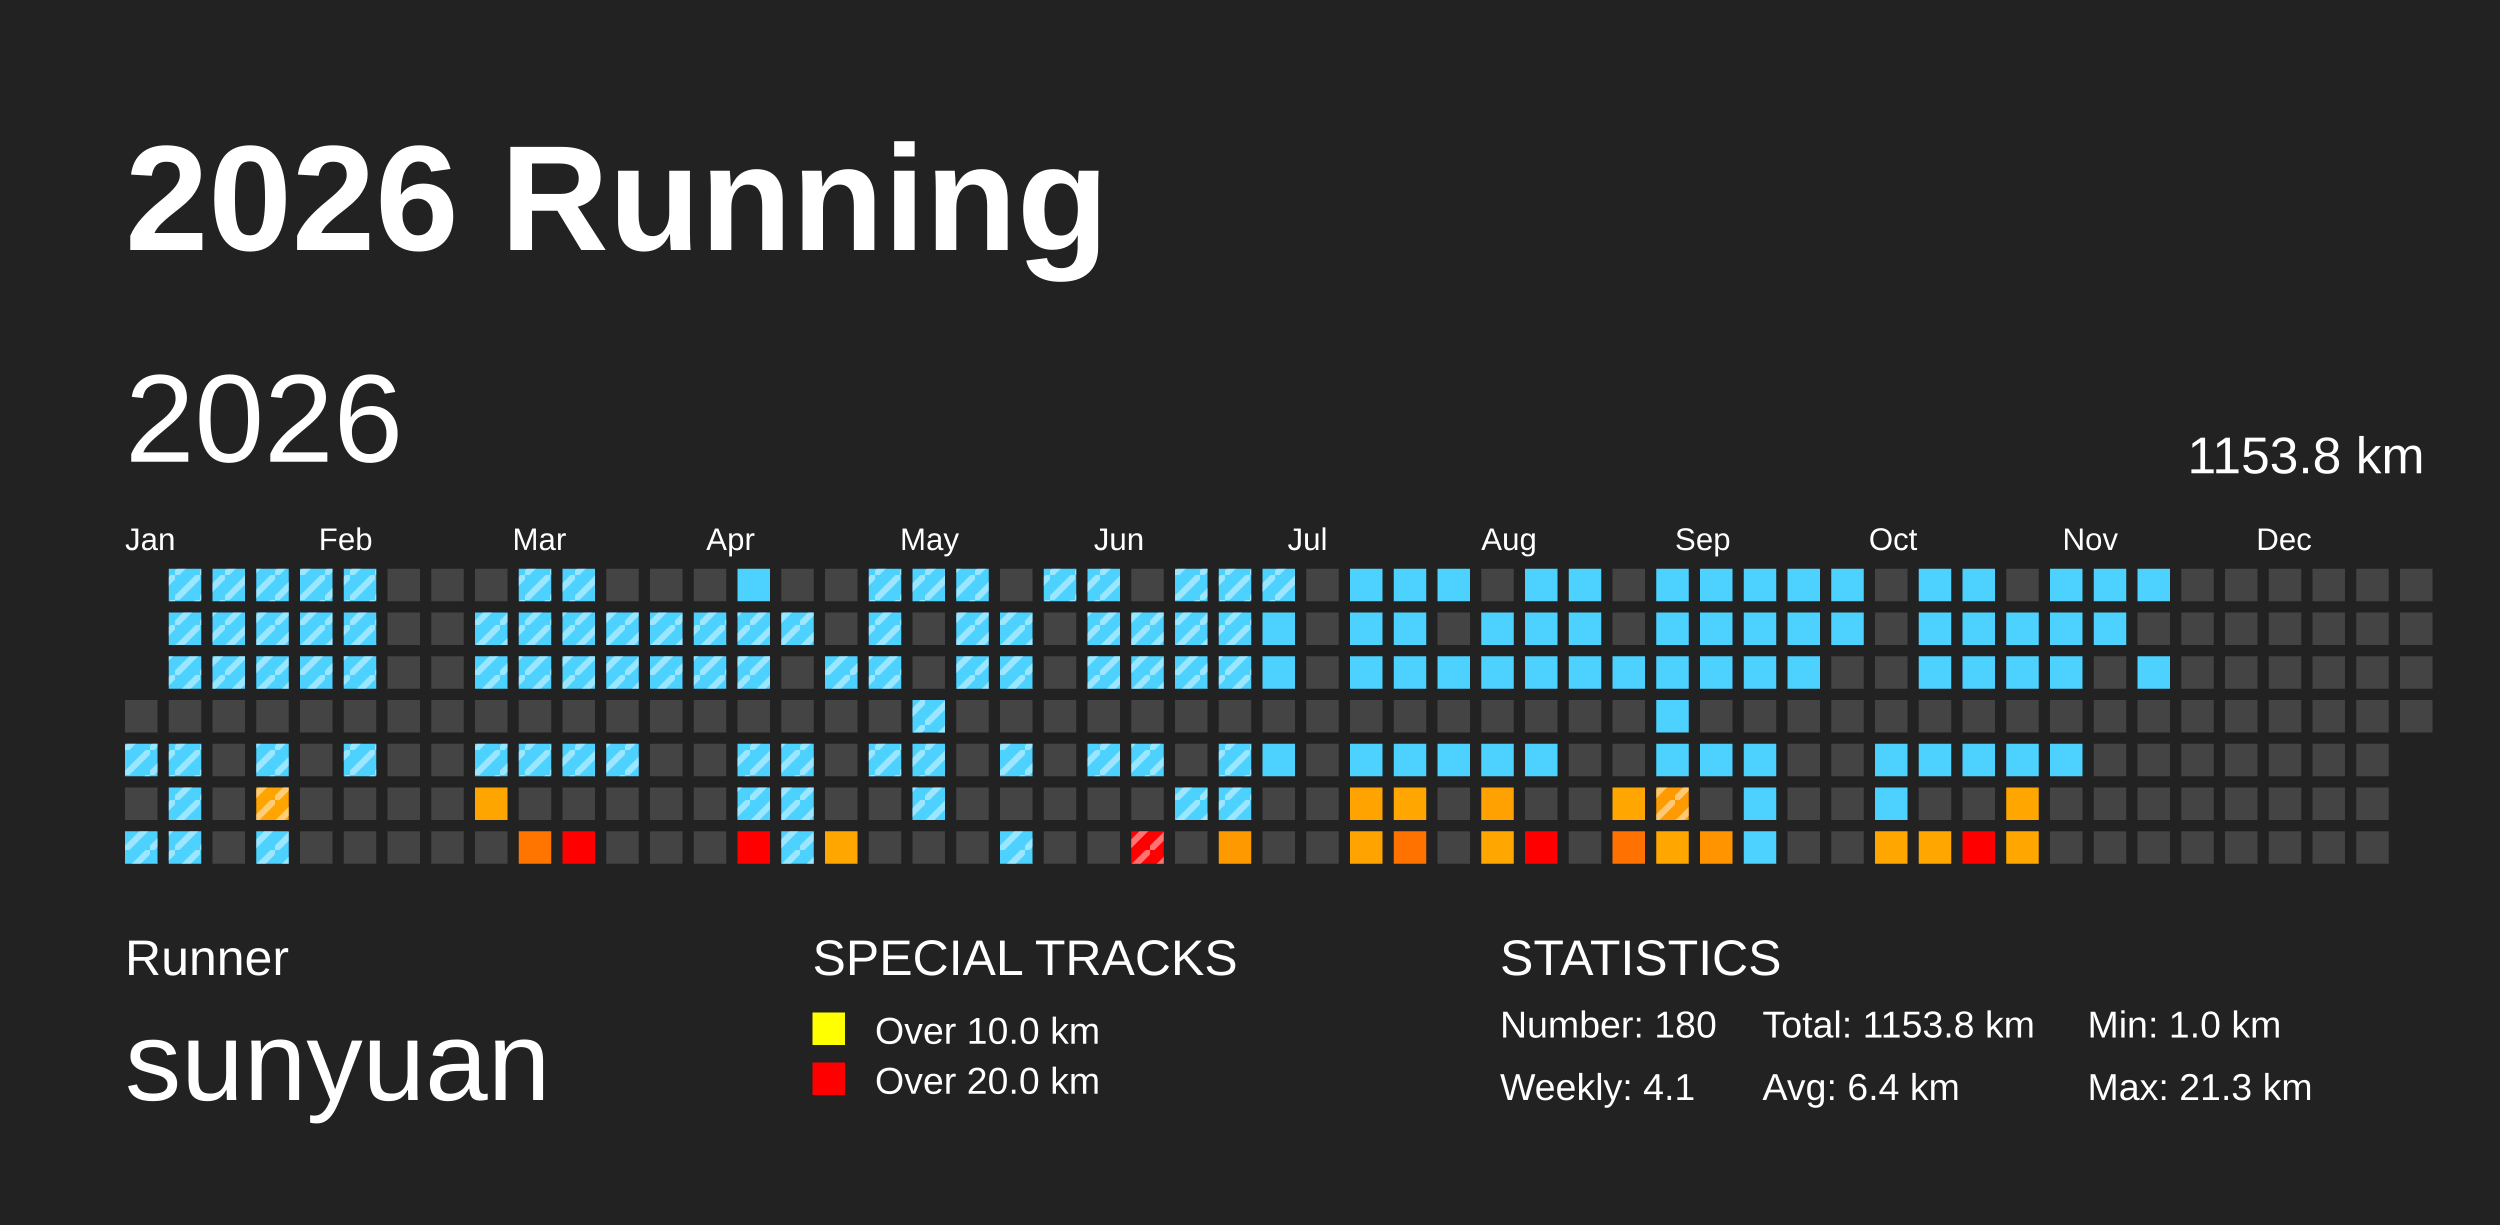
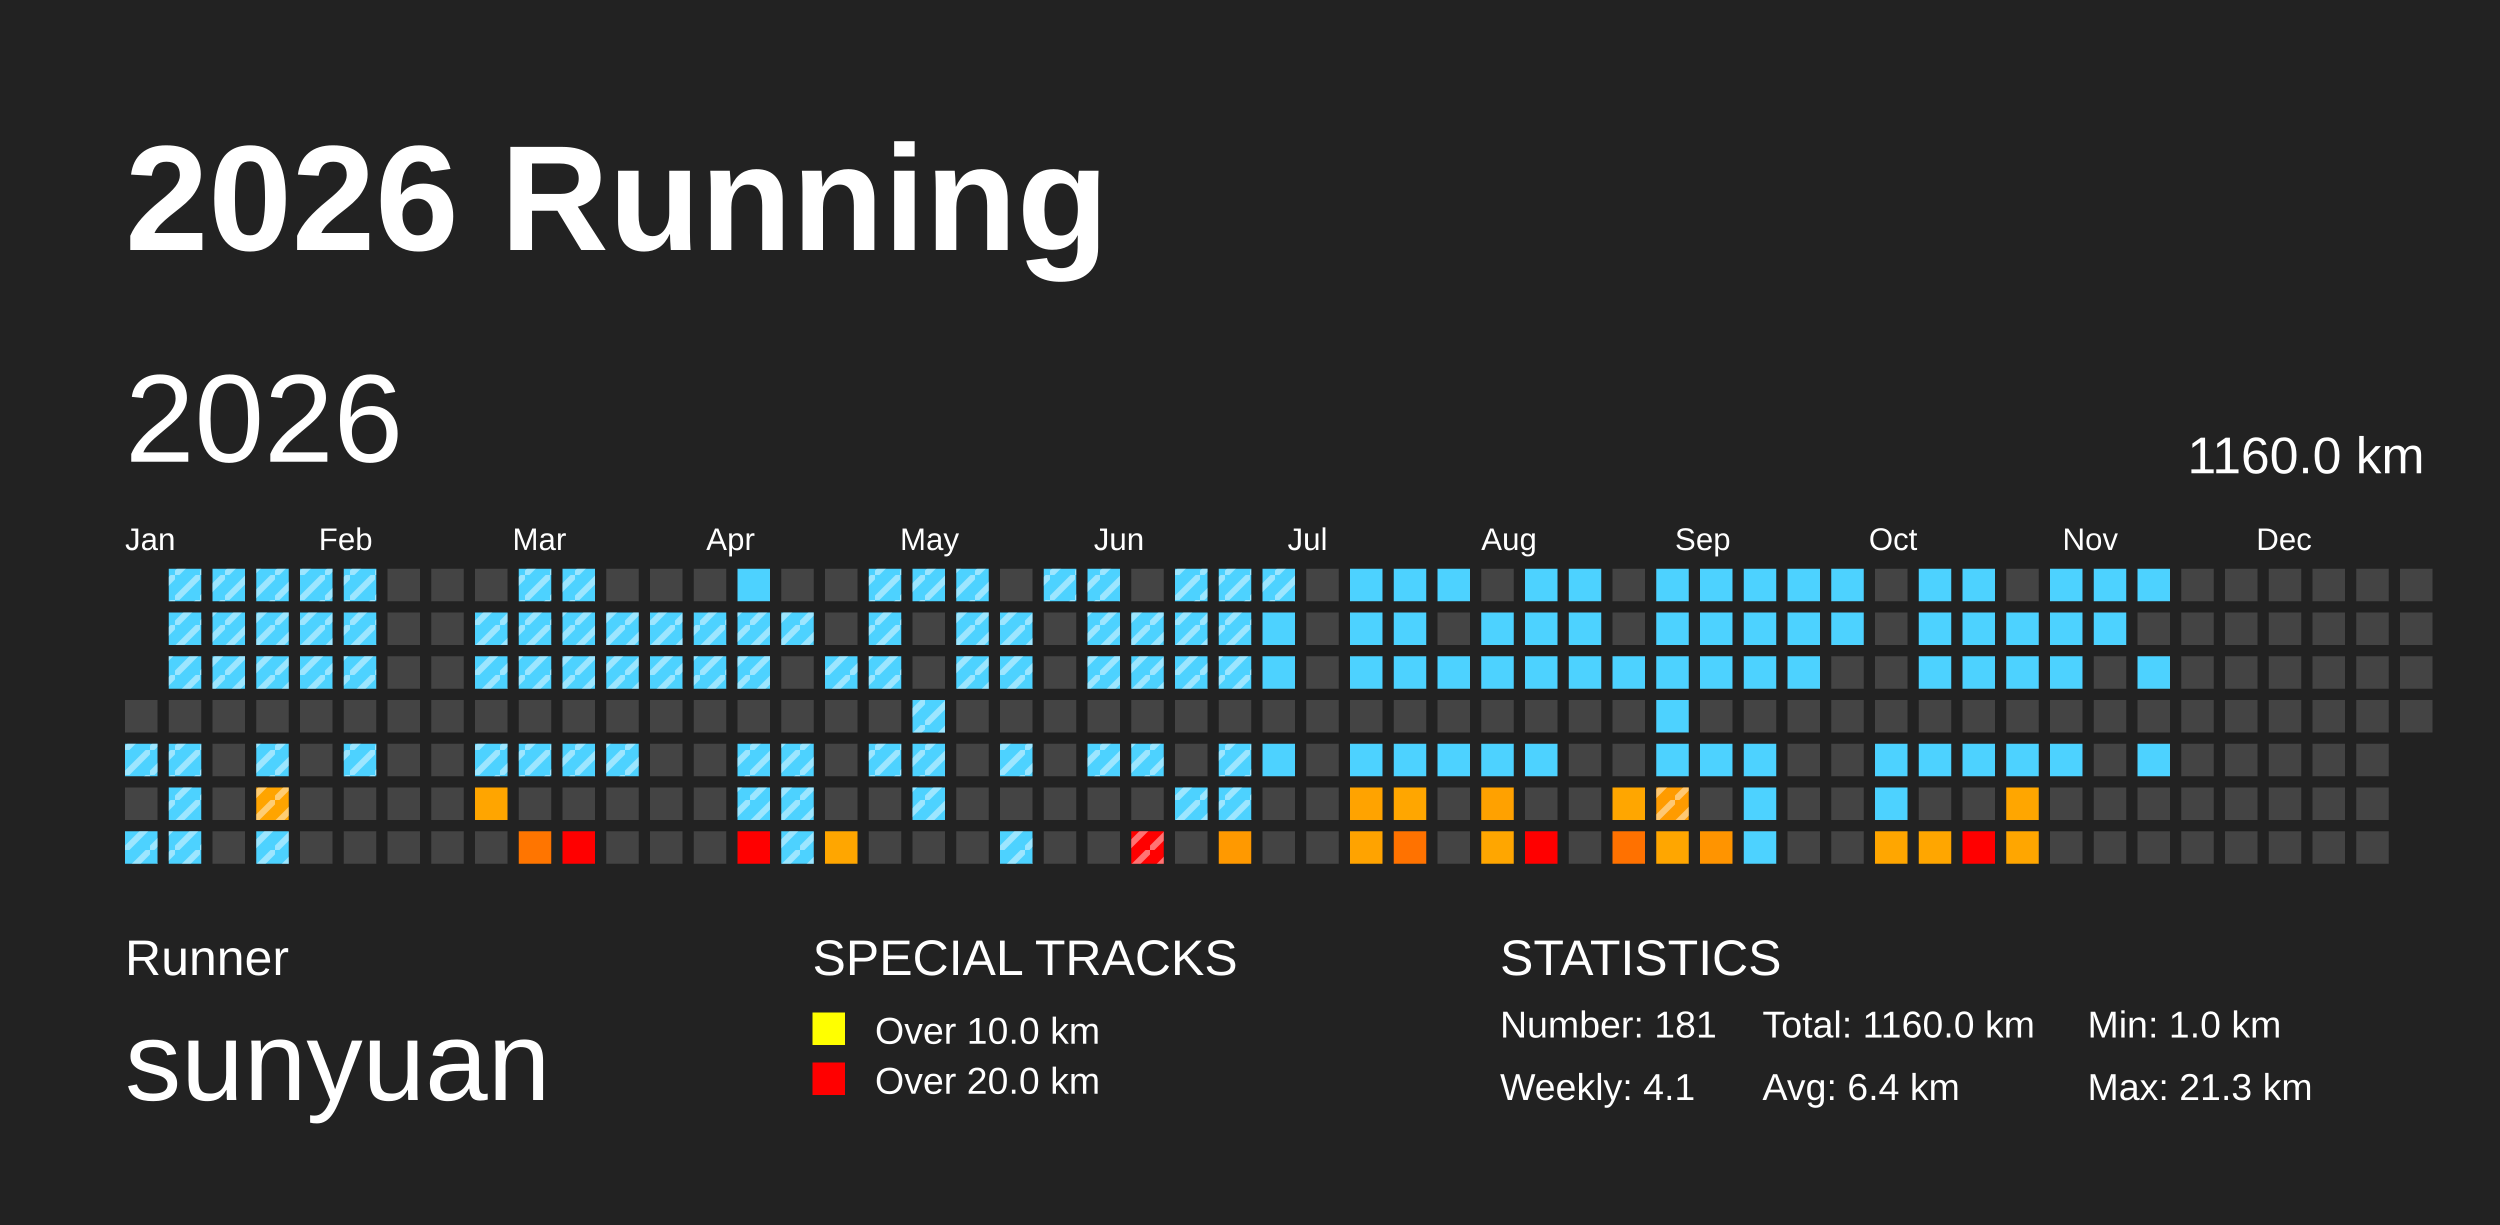
<svg xmlns="http://www.w3.org/2000/svg" baseProfile="full" height="98mm" version="1.1" viewBox="0,0,200,98" width="200mm">
  <defs>
    <pattern height="2" id="indoor-stripe" patternUnits="userSpaceOnUse" width="2">
      <line stroke="white" stroke-opacity="0.45" stroke-width="0.5" x1="0" x2="2" y1="2" y2="0" />
    </pattern>
  </defs>
  <rect fill="#222222" height="98" width="200" x="0" y="0" />
  <text fill="#FFFFFF" style="font-size:12px; font-family:Arial; font-weight:bold;" x="10" y="20">2026 Running</text>
  <text fill="#FFFFFF" style="font-size:4px; font-family:Arial" x="10" y="78">Runner</text>
  <text fill="#FFFFFF" style="font-size:9px; font-family:Arial" x="10" y="88">sunyuan</text>
  <text fill="#FFFFFF" style="font-size:4px; font-family:Arial" x="65" y="78">SPECIAL TRACKS</text>
  <rect fill="yellow" height="2.6" width="2.6" x="65" y="81" />
  <text fill="#FFFFFF" style="font-size:3px; font-family:Arial" x="70" y="83.5">Over 10.0 km</text>
  <rect fill="red" height="2.6" width="2.6" x="65" y="85" />
  <text fill="#FFFFFF" style="font-size:3px; font-family:Arial" x="70" y="87.5">Over 20.0 km</text>
  <text fill="#FFFFFF" style="font-size:4px; font-family:Arial" x="120" y="78">STATISTICS</text>
-   <text fill="#FFFFFF" style="font-size:3px; font-family:Arial" x="120" y="83">Number: 180</text>
+   <text fill="#FFFFFF" style="font-size:3px; font-family:Arial" x="120" y="83">Number: 181</text>
  <text fill="#FFFFFF" style="font-size:3px; font-family:Arial" x="120" y="88">Weekly: 4.1</text>
-   <text fill="#FFFFFF" style="font-size:3px; font-family:Arial" x="141" y="83">Total: 1153.8 km</text>
+   <text fill="#FFFFFF" style="font-size:3px; font-family:Arial" x="141" y="83">Total: 1160.0 km</text>
  <text fill="#FFFFFF" style="font-size:3px; font-family:Arial" x="141" y="88">Avg: 6.4 km</text>
  <text fill="#FFFFFF" style="font-size:3px; font-family:Arial" x="167" y="83">Min: 1.0 km</text>
  <text fill="#FFFFFF" style="font-size:3px; font-family:Arial" x="167" y="88">Max: 21.3 km</text>
  <text dominant-baseline="hanging" fill="#FFFFFF" style="font-size:10.0px; font-family:Arial;" x="10" y="30">2026</text>
-   <text dominant-baseline="hanging" fill="#FFFFFF" style="font-size:4.125px; font-family:Arial;" x="175" y="35">1153.8 km</text>
+   <text dominant-baseline="hanging" fill="#FFFFFF" style="font-size:4.125px; font-family:Arial;" x="175" y="35">1160.0 km</text>
  <text fill="#FFFFFF" style="font-size:2.5px; font-family:Arial" x="10.0" y="44">Jan</text>
  <text fill="#FFFFFF" style="font-size:2.5px; font-family:Arial" x="25.5" y="44">Feb</text>
  <text fill="#FFFFFF" style="font-size:2.5px; font-family:Arial" x="41.0" y="44">Mar</text>
  <text fill="#FFFFFF" style="font-size:2.5px; font-family:Arial" x="56.5" y="44">Apr</text>
  <text fill="#FFFFFF" style="font-size:2.5px; font-family:Arial" x="72.0" y="44">May</text>
  <text fill="#FFFFFF" style="font-size:2.5px; font-family:Arial" x="87.5" y="44">Jun</text>
  <text fill="#FFFFFF" style="font-size:2.5px; font-family:Arial" x="103.0" y="44">Jul</text>
  <text fill="#FFFFFF" style="font-size:2.5px; font-family:Arial" x="118.5" y="44">Aug</text>
  <text fill="#FFFFFF" style="font-size:2.5px; font-family:Arial" x="134.0" y="44">Sep</text>
  <text fill="#FFFFFF" style="font-size:2.5px; font-family:Arial" x="149.5" y="44">Oct</text>
  <text fill="#FFFFFF" style="font-size:2.5px; font-family:Arial" x="165.0" y="44">Nov</text>
  <text fill="#FFFFFF" style="font-size:2.5px; font-family:Arial" x="180.5" y="44">Dec</text>
  <rect fill="#444444" height="2.6" width="2.6" x="10.0" y="56.0" />
  <rect fill="#4dd2ff" height="2.6" width="2.6" x="10.0" y="59.5" />
  <rect fill="url(#indoor-stripe)" height="2.6" style="pointer-events: none;" width="2.6" x="10.0" y="59.5" />
  <rect fill="#444444" height="2.6" width="2.6" x="10.0" y="63.0" />
  <rect fill="#4dd2ff" height="2.6" width="2.6" x="10.0" y="66.5" />
  <rect fill="url(#indoor-stripe)" height="2.6" style="pointer-events: none;" width="2.6" x="10.0" y="66.5" />
  <rect fill="#4dd2ff" height="2.6" width="2.6" x="13.5" y="45.5" />
  <rect fill="url(#indoor-stripe)" height="2.6" style="pointer-events: none;" width="2.6" x="13.5" y="45.5" />
  <rect fill="#4dd2ff" height="2.6" width="2.6" x="13.5" y="49.0" />
  <rect fill="url(#indoor-stripe)" height="2.6" style="pointer-events: none;" width="2.6" x="13.5" y="49.0" />
  <rect fill="#4dd2ff" height="2.6" width="2.6" x="13.5" y="52.5" />
  <rect fill="url(#indoor-stripe)" height="2.6" style="pointer-events: none;" width="2.6" x="13.5" y="52.5" />
  <rect fill="#444444" height="2.6" width="2.6" x="13.5" y="56.0" />
  <rect fill="#4dd2ff" height="2.6" width="2.6" x="13.5" y="59.5" />
  <rect fill="url(#indoor-stripe)" height="2.6" style="pointer-events: none;" width="2.6" x="13.5" y="59.5" />
  <rect fill="#4dd2ff" height="2.6" width="2.6" x="13.5" y="63.0" />
  <rect fill="url(#indoor-stripe)" height="2.6" style="pointer-events: none;" width="2.6" x="13.5" y="63.0" />
  <rect fill="#4dd2ff" height="2.6" width="2.6" x="13.5" y="66.5" />
  <rect fill="url(#indoor-stripe)" height="2.6" style="pointer-events: none;" width="2.6" x="13.5" y="66.5" />
  <rect fill="#4dd2ff" height="2.6" width="2.6" x="17.0" y="45.5" />
  <rect fill="url(#indoor-stripe)" height="2.6" style="pointer-events: none;" width="2.6" x="17.0" y="45.5" />
  <rect fill="#4dd2ff" height="2.6" width="2.6" x="17.0" y="49.0" />
  <rect fill="url(#indoor-stripe)" height="2.6" style="pointer-events: none;" width="2.6" x="17.0" y="49.0" />
  <rect fill="#4dd2ff" height="2.6" width="2.6" x="17.0" y="52.5" />
  <rect fill="url(#indoor-stripe)" height="2.6" style="pointer-events: none;" width="2.6" x="17.0" y="52.5" />
  <rect fill="#444444" height="2.6" width="2.6" x="17.0" y="56.0" />
  <rect fill="#444444" height="2.6" width="2.6" x="17.0" y="59.5" />
  <rect fill="#444444" height="2.6" width="2.6" x="17.0" y="63.0" />
  <rect fill="#444444" height="2.6" width="2.6" x="17.0" y="66.5" />
  <rect fill="#4dd2ff" height="2.6" width="2.6" x="20.5" y="45.5" />
  <rect fill="url(#indoor-stripe)" height="2.6" style="pointer-events: none;" width="2.6" x="20.5" y="45.5" />
  <rect fill="#4dd2ff" height="2.6" width="2.6" x="20.5" y="49.0" />
  <rect fill="url(#indoor-stripe)" height="2.6" style="pointer-events: none;" width="2.6" x="20.5" y="49.0" />
  <rect fill="#4dd2ff" height="2.6" width="2.6" x="20.5" y="52.5" />
  <rect fill="url(#indoor-stripe)" height="2.6" style="pointer-events: none;" width="2.6" x="20.5" y="52.5" />
  <rect fill="#444444" height="2.6" width="2.6" x="20.5" y="56.0" />
  <rect fill="#4dd2ff" height="2.6" width="2.6" x="20.5" y="59.5" />
  <rect fill="url(#indoor-stripe)" height="2.6" style="pointer-events: none;" width="2.6" x="20.5" y="59.5" />
  <rect fill="#ffa400" height="2.6" width="2.6" x="20.5" y="63.0" />
  <rect fill="url(#indoor-stripe)" height="2.6" style="pointer-events: none;" width="2.6" x="20.5" y="63.0" />
  <rect fill="#4dd2ff" height="2.6" width="2.6" x="20.5" y="66.5" />
  <rect fill="url(#indoor-stripe)" height="2.6" style="pointer-events: none;" width="2.6" x="20.5" y="66.5" />
  <rect fill="#4dd2ff" height="2.6" width="2.6" x="24.0" y="45.5" />
  <rect fill="url(#indoor-stripe)" height="2.6" style="pointer-events: none;" width="2.6" x="24.0" y="45.5" />
  <rect fill="#4dd2ff" height="2.6" width="2.6" x="24.0" y="49.0" />
  <rect fill="url(#indoor-stripe)" height="2.6" style="pointer-events: none;" width="2.6" x="24.0" y="49.0" />
  <rect fill="#4dd2ff" height="2.6" width="2.6" x="24.0" y="52.5" />
  <rect fill="url(#indoor-stripe)" height="2.6" style="pointer-events: none;" width="2.6" x="24.0" y="52.5" />
  <rect fill="#444444" height="2.6" width="2.6" x="24.0" y="56.0" />
  <rect fill="#444444" height="2.6" width="2.6" x="24.0" y="59.5" />
  <rect fill="#444444" height="2.6" width="2.6" x="24.0" y="63.0" />
  <rect fill="#444444" height="2.6" width="2.6" x="24.0" y="66.5" />
  <rect fill="#4dd2ff" height="2.6" width="2.6" x="27.5" y="45.5" />
  <rect fill="url(#indoor-stripe)" height="2.6" style="pointer-events: none;" width="2.6" x="27.5" y="45.5" />
  <rect fill="#4dd2ff" height="2.6" width="2.6" x="27.5" y="49.0" />
  <rect fill="url(#indoor-stripe)" height="2.6" style="pointer-events: none;" width="2.6" x="27.5" y="49.0" />
  <rect fill="#4dd2ff" height="2.6" width="2.6" x="27.5" y="52.5" />
  <rect fill="url(#indoor-stripe)" height="2.6" style="pointer-events: none;" width="2.6" x="27.5" y="52.5" />
  <rect fill="#444444" height="2.6" width="2.6" x="27.5" y="56.0" />
  <rect fill="#4dd2ff" height="2.6" width="2.6" x="27.5" y="59.5" />
  <rect fill="url(#indoor-stripe)" height="2.6" style="pointer-events: none;" width="2.6" x="27.5" y="59.5" />
  <rect fill="#444444" height="2.6" width="2.6" x="27.5" y="63.0" />
  <rect fill="#444444" height="2.6" width="2.6" x="27.5" y="66.5" />
  <rect fill="#444444" height="2.6" width="2.6" x="31.0" y="45.5" />
  <rect fill="#444444" height="2.6" width="2.6" x="31.0" y="49.0" />
  <rect fill="#444444" height="2.6" width="2.6" x="31.0" y="52.5" />
  <rect fill="#444444" height="2.6" width="2.6" x="31.0" y="56.0" />
  <rect fill="#444444" height="2.6" width="2.6" x="31.0" y="59.5" />
  <rect fill="#444444" height="2.6" width="2.6" x="31.0" y="63.0" />
  <rect fill="#444444" height="2.6" width="2.6" x="31.0" y="66.5" />
  <rect fill="#444444" height="2.6" width="2.6" x="34.5" y="45.5" />
  <rect fill="#444444" height="2.6" width="2.6" x="34.5" y="49.0" />
  <rect fill="#444444" height="2.6" width="2.6" x="34.5" y="52.5" />
  <rect fill="#444444" height="2.6" width="2.6" x="34.5" y="56.0" />
  <rect fill="#444444" height="2.6" width="2.6" x="34.5" y="59.5" />
  <rect fill="#444444" height="2.6" width="2.6" x="34.5" y="63.0" />
  <rect fill="#444444" height="2.6" width="2.6" x="34.5" y="66.5" />
  <rect fill="#444444" height="2.6" width="2.6" x="38.0" y="45.5" />
  <rect fill="#4dd2ff" height="2.6" width="2.6" x="38.0" y="49.0" />
  <rect fill="url(#indoor-stripe)" height="2.6" style="pointer-events: none;" width="2.6" x="38.0" y="49.0" />
  <rect fill="#4dd2ff" height="2.6" width="2.6" x="38.0" y="52.5" />
  <rect fill="url(#indoor-stripe)" height="2.6" style="pointer-events: none;" width="2.6" x="38.0" y="52.5" />
  <rect fill="#444444" height="2.6" width="2.6" x="38.0" y="56.0" />
  <rect fill="#4dd2ff" height="2.6" width="2.6" x="38.0" y="59.5" />
  <rect fill="url(#indoor-stripe)" height="2.6" style="pointer-events: none;" width="2.6" x="38.0" y="59.5" />
  <rect fill="#ffa500" height="2.6" width="2.6" x="38.0" y="63.0" />
  <rect fill="#444444" height="2.6" width="2.6" x="38.0" y="66.5" />
  <rect fill="#4dd2ff" height="2.6" width="2.6" x="41.5" y="45.5" />
  <rect fill="url(#indoor-stripe)" height="2.6" style="pointer-events: none;" width="2.6" x="41.5" y="45.5" />
  <rect fill="#4dd2ff" height="2.6" width="2.6" x="41.5" y="49.0" />
  <rect fill="url(#indoor-stripe)" height="2.6" style="pointer-events: none;" width="2.6" x="41.5" y="49.0" />
  <rect fill="#4dd2ff" height="2.6" width="2.6" x="41.5" y="52.5" />
  <rect fill="url(#indoor-stripe)" height="2.6" style="pointer-events: none;" width="2.6" x="41.5" y="52.5" />
  <rect fill="#444444" height="2.6" width="2.6" x="41.5" y="56.0" />
  <rect fill="#4dd2ff" height="2.6" width="2.6" x="41.5" y="59.5" />
  <rect fill="url(#indoor-stripe)" height="2.6" style="pointer-events: none;" width="2.6" x="41.5" y="59.5" />
  <rect fill="#444444" height="2.6" width="2.6" x="41.5" y="63.0" />
  <rect fill="#ff7500" height="2.6" width="2.6" x="41.5" y="66.5" />
  <rect fill="#4dd2ff" height="2.6" width="2.6" x="45.0" y="45.5" />
  <rect fill="url(#indoor-stripe)" height="2.6" style="pointer-events: none;" width="2.6" x="45.0" y="45.5" />
  <rect fill="#4dd2ff" height="2.6" width="2.6" x="45.0" y="49.0" />
  <rect fill="url(#indoor-stripe)" height="2.6" style="pointer-events: none;" width="2.6" x="45.0" y="49.0" />
  <rect fill="#4dd2ff" height="2.6" width="2.6" x="45.0" y="52.5" />
  <rect fill="url(#indoor-stripe)" height="2.6" style="pointer-events: none;" width="2.6" x="45.0" y="52.5" />
  <rect fill="#444444" height="2.6" width="2.6" x="45.0" y="56.0" />
  <rect fill="#4dd2ff" height="2.6" width="2.6" x="45.0" y="59.5" />
  <rect fill="url(#indoor-stripe)" height="2.6" style="pointer-events: none;" width="2.6" x="45.0" y="59.5" />
  <rect fill="#444444" height="2.6" width="2.6" x="45.0" y="63.0" />
  <rect fill="red" height="2.6" width="2.6" x="45.0" y="66.5" />
  <rect fill="#444444" height="2.6" width="2.6" x="48.5" y="45.5" />
  <rect fill="#4dd2ff" height="2.6" width="2.6" x="48.5" y="49.0" />
  <rect fill="url(#indoor-stripe)" height="2.6" style="pointer-events: none;" width="2.6" x="48.5" y="49.0" />
  <rect fill="#4dd2ff" height="2.6" width="2.6" x="48.5" y="52.5" />
  <rect fill="url(#indoor-stripe)" height="2.6" style="pointer-events: none;" width="2.6" x="48.5" y="52.5" />
  <rect fill="#444444" height="2.6" width="2.6" x="48.5" y="56.0" />
  <rect fill="#4dd2ff" height="2.6" width="2.6" x="48.5" y="59.5" />
  <rect fill="url(#indoor-stripe)" height="2.6" style="pointer-events: none;" width="2.6" x="48.5" y="59.5" />
  <rect fill="#444444" height="2.6" width="2.6" x="48.5" y="63.0" />
  <rect fill="#444444" height="2.6" width="2.6" x="48.5" y="66.5" />
  <rect fill="#444444" height="2.6" width="2.6" x="52.0" y="45.5" />
  <rect fill="#4dd2ff" height="2.6" width="2.6" x="52.0" y="49.0" />
  <rect fill="url(#indoor-stripe)" height="2.6" style="pointer-events: none;" width="2.6" x="52.0" y="49.0" />
  <rect fill="#4dd2ff" height="2.6" width="2.6" x="52.0" y="52.5" />
  <rect fill="url(#indoor-stripe)" height="2.6" style="pointer-events: none;" width="2.6" x="52.0" y="52.5" />
  <rect fill="#444444" height="2.6" width="2.6" x="52.0" y="56.0" />
  <rect fill="#444444" height="2.6" width="2.6" x="52.0" y="59.5" />
  <rect fill="#444444" height="2.6" width="2.6" x="52.0" y="63.0" />
  <rect fill="#444444" height="2.6" width="2.6" x="52.0" y="66.5" />
  <rect fill="#444444" height="2.6" width="2.6" x="55.5" y="45.5" />
  <rect fill="#4dd2ff" height="2.6" width="2.6" x="55.5" y="49.0" />
  <rect fill="url(#indoor-stripe)" height="2.6" style="pointer-events: none;" width="2.6" x="55.5" y="49.0" />
  <rect fill="#4dd2ff" height="2.6" width="2.6" x="55.5" y="52.5" />
  <rect fill="url(#indoor-stripe)" height="2.6" style="pointer-events: none;" width="2.6" x="55.5" y="52.5" />
  <rect fill="#444444" height="2.6" width="2.6" x="55.5" y="56.0" />
  <rect fill="#444444" height="2.6" width="2.6" x="55.5" y="59.5" />
  <rect fill="#444444" height="2.6" width="2.6" x="55.5" y="63.0" />
  <rect fill="#444444" height="2.6" width="2.6" x="55.5" y="66.5" />
  <rect fill="#4dd2ff" height="2.6" width="2.6" x="59.0" y="45.5" />
  <rect fill="#4dd2ff" height="2.6" width="2.6" x="59.0" y="49.0" />
  <rect fill="url(#indoor-stripe)" height="2.6" style="pointer-events: none;" width="2.6" x="59.0" y="49.0" />
  <rect fill="#4dd2ff" height="2.6" width="2.6" x="59.0" y="52.5" />
  <rect fill="url(#indoor-stripe)" height="2.6" style="pointer-events: none;" width="2.6" x="59.0" y="52.5" />
  <rect fill="#444444" height="2.6" width="2.6" x="59.0" y="56.0" />
  <rect fill="#4dd2ff" height="2.6" width="2.6" x="59.0" y="59.5" />
  <rect fill="url(#indoor-stripe)" height="2.6" style="pointer-events: none;" width="2.6" x="59.0" y="59.5" />
  <rect fill="#4dd2ff" height="2.6" width="2.6" x="59.0" y="63.0" />
  <rect fill="url(#indoor-stripe)" height="2.6" style="pointer-events: none;" width="2.6" x="59.0" y="63.0" />
  <rect fill="red" height="2.6" width="2.6" x="59.0" y="66.5" />
  <rect fill="#444444" height="2.6" width="2.6" x="62.5" y="45.5" />
  <rect fill="#4dd2ff" height="2.6" width="2.6" x="62.5" y="49.0" />
  <rect fill="url(#indoor-stripe)" height="2.6" style="pointer-events: none;" width="2.6" x="62.5" y="49.0" />
  <rect fill="#444444" height="2.6" width="2.6" x="62.5" y="52.5" />
  <rect fill="#444444" height="2.6" width="2.6" x="62.5" y="56.0" />
  <rect fill="#4dd2ff" height="2.6" width="2.6" x="62.5" y="59.5" />
  <rect fill="url(#indoor-stripe)" height="2.6" style="pointer-events: none;" width="2.6" x="62.5" y="59.5" />
  <rect fill="#4dd2ff" height="2.6" width="2.6" x="62.5" y="63.0" />
  <rect fill="url(#indoor-stripe)" height="2.6" style="pointer-events: none;" width="2.6" x="62.5" y="63.0" />
  <rect fill="#4dd2ff" height="2.6" width="2.6" x="62.5" y="66.5" />
  <rect fill="url(#indoor-stripe)" height="2.6" style="pointer-events: none;" width="2.6" x="62.5" y="66.5" />
  <rect fill="#444444" height="2.6" width="2.6" x="66.0" y="45.5" />
  <rect fill="#444444" height="2.6" width="2.6" x="66.0" y="49.0" />
  <rect fill="#4dd2ff" height="2.6" width="2.6" x="66.0" y="52.5" />
  <rect fill="url(#indoor-stripe)" height="2.6" style="pointer-events: none;" width="2.6" x="66.0" y="52.5" />
  <rect fill="#444444" height="2.6" width="2.6" x="66.0" y="56.0" />
  <rect fill="#444444" height="2.6" width="2.6" x="66.0" y="59.5" />
  <rect fill="#444444" height="2.6" width="2.6" x="66.0" y="63.0" />
  <rect fill="#ffa600" height="2.6" width="2.6" x="66.0" y="66.5" />
  <rect fill="#4dd2ff" height="2.6" width="2.6" x="69.5" y="45.5" />
  <rect fill="url(#indoor-stripe)" height="2.6" style="pointer-events: none;" width="2.6" x="69.5" y="45.5" />
  <rect fill="#4dd2ff" height="2.6" width="2.6" x="69.5" y="49.0" />
  <rect fill="url(#indoor-stripe)" height="2.6" style="pointer-events: none;" width="2.6" x="69.5" y="49.0" />
  <rect fill="#4dd2ff" height="2.6" width="2.6" x="69.5" y="52.5" />
  <rect fill="url(#indoor-stripe)" height="2.6" style="pointer-events: none;" width="2.6" x="69.5" y="52.5" />
  <rect fill="#444444" height="2.6" width="2.6" x="69.5" y="56.0" />
  <rect fill="#4dd2ff" height="2.6" width="2.6" x="69.5" y="59.5" />
  <rect fill="url(#indoor-stripe)" height="2.6" style="pointer-events: none;" width="2.6" x="69.5" y="59.5" />
  <rect fill="#444444" height="2.6" width="2.6" x="69.5" y="63.0" />
  <rect fill="#444444" height="2.6" width="2.6" x="69.5" y="66.5" />
  <rect fill="#4dd2ff" height="2.6" width="2.6" x="73.0" y="45.5" />
  <rect fill="url(#indoor-stripe)" height="2.6" style="pointer-events: none;" width="2.6" x="73.0" y="45.5" />
  <rect fill="#444444" height="2.6" width="2.6" x="73.0" y="49.0" />
  <rect fill="#444444" height="2.6" width="2.6" x="73.0" y="52.5" />
  <rect fill="#4dd2ff" height="2.6" width="2.6" x="73.0" y="56.0" />
  <rect fill="url(#indoor-stripe)" height="2.6" style="pointer-events: none;" width="2.6" x="73.0" y="56.0" />
  <rect fill="#4dd2ff" height="2.6" width="2.6" x="73.0" y="59.5" />
  <rect fill="url(#indoor-stripe)" height="2.6" style="pointer-events: none;" width="2.6" x="73.0" y="59.5" />
  <rect fill="#4dd2ff" height="2.6" width="2.6" x="73.0" y="63.0" />
  <rect fill="url(#indoor-stripe)" height="2.6" style="pointer-events: none;" width="2.6" x="73.0" y="63.0" />
  <rect fill="#444444" height="2.6" width="2.6" x="73.0" y="66.5" />
  <rect fill="#4dd2ff" height="2.6" width="2.6" x="76.5" y="45.5" />
  <rect fill="url(#indoor-stripe)" height="2.6" style="pointer-events: none;" width="2.6" x="76.5" y="45.5" />
  <rect fill="#4dd2ff" height="2.6" width="2.6" x="76.5" y="49.0" />
  <rect fill="url(#indoor-stripe)" height="2.6" style="pointer-events: none;" width="2.6" x="76.5" y="49.0" />
  <rect fill="#4dd2ff" height="2.6" width="2.6" x="76.5" y="52.5" />
  <rect fill="url(#indoor-stripe)" height="2.6" style="pointer-events: none;" width="2.6" x="76.5" y="52.5" />
  <rect fill="#444444" height="2.6" width="2.6" x="76.5" y="56.0" />
  <rect fill="#444444" height="2.6" width="2.6" x="76.5" y="59.5" />
  <rect fill="#444444" height="2.6" width="2.6" x="76.5" y="63.0" />
  <rect fill="#444444" height="2.6" width="2.6" x="76.5" y="66.5" />
  <rect fill="#444444" height="2.6" width="2.6" x="80.0" y="45.5" />
  <rect fill="#4dd2ff" height="2.6" width="2.6" x="80.0" y="49.0" />
  <rect fill="url(#indoor-stripe)" height="2.6" style="pointer-events: none;" width="2.6" x="80.0" y="49.0" />
  <rect fill="#4dd2ff" height="2.6" width="2.6" x="80.0" y="52.5" />
  <rect fill="url(#indoor-stripe)" height="2.6" style="pointer-events: none;" width="2.6" x="80.0" y="52.5" />
  <rect fill="#444444" height="2.6" width="2.6" x="80.0" y="56.0" />
  <rect fill="#4dd2ff" height="2.6" width="2.6" x="80.0" y="59.5" />
  <rect fill="url(#indoor-stripe)" height="2.6" style="pointer-events: none;" width="2.6" x="80.0" y="59.5" />
  <rect fill="#444444" height="2.6" width="2.6" x="80.0" y="63.0" />
  <rect fill="#4dd2ff" height="2.6" width="2.6" x="80.0" y="66.5" />
  <rect fill="url(#indoor-stripe)" height="2.6" style="pointer-events: none;" width="2.6" x="80.0" y="66.5" />
  <rect fill="#4dd2ff" height="2.6" width="2.6" x="83.5" y="45.5" />
  <rect fill="url(#indoor-stripe)" height="2.6" style="pointer-events: none;" width="2.6" x="83.5" y="45.5" />
  <rect fill="#444444" height="2.6" width="2.6" x="83.5" y="49.0" />
  <rect fill="#444444" height="2.6" width="2.6" x="83.5" y="52.5" />
  <rect fill="#444444" height="2.6" width="2.6" x="83.5" y="56.0" />
  <rect fill="#444444" height="2.6" width="2.6" x="83.5" y="59.5" />
  <rect fill="#444444" height="2.6" width="2.6" x="83.5" y="63.0" />
  <rect fill="#444444" height="2.6" width="2.6" x="83.5" y="66.5" />
  <rect fill="#4dd2ff" height="2.6" width="2.6" x="87.0" y="45.5" />
  <rect fill="url(#indoor-stripe)" height="2.6" style="pointer-events: none;" width="2.6" x="87.0" y="45.5" />
  <rect fill="#4dd2ff" height="2.6" width="2.6" x="87.0" y="49.0" />
  <rect fill="url(#indoor-stripe)" height="2.6" style="pointer-events: none;" width="2.6" x="87.0" y="49.0" />
  <rect fill="#4dd2ff" height="2.6" width="2.6" x="87.0" y="52.5" />
  <rect fill="url(#indoor-stripe)" height="2.6" style="pointer-events: none;" width="2.6" x="87.0" y="52.5" />
  <rect fill="#444444" height="2.6" width="2.6" x="87.0" y="56.0" />
  <rect fill="#4dd2ff" height="2.6" width="2.6" x="87.0" y="59.5" />
  <rect fill="url(#indoor-stripe)" height="2.6" style="pointer-events: none;" width="2.6" x="87.0" y="59.5" />
  <rect fill="#444444" height="2.6" width="2.6" x="87.0" y="63.0" />
  <rect fill="#444444" height="2.6" width="2.6" x="87.0" y="66.5" />
  <rect fill="#444444" height="2.6" width="2.6" x="90.5" y="45.5" />
  <rect fill="#4dd2ff" height="2.6" width="2.6" x="90.5" y="49.0" />
  <rect fill="url(#indoor-stripe)" height="2.6" style="pointer-events: none;" width="2.6" x="90.5" y="49.0" />
  <rect fill="#4dd2ff" height="2.6" width="2.6" x="90.5" y="52.5" />
  <rect fill="url(#indoor-stripe)" height="2.6" style="pointer-events: none;" width="2.6" x="90.5" y="52.5" />
  <rect fill="#444444" height="2.6" width="2.6" x="90.5" y="56.0" />
  <rect fill="#4dd2ff" height="2.6" width="2.6" x="90.5" y="59.5" />
  <rect fill="url(#indoor-stripe)" height="2.6" style="pointer-events: none;" width="2.6" x="90.5" y="59.5" />
  <rect fill="#444444" height="2.6" width="2.6" x="90.5" y="63.0" />
  <rect fill="red" height="2.6" width="2.6" x="90.5" y="66.5" />
  <rect fill="url(#indoor-stripe)" height="2.6" style="pointer-events: none;" width="2.6" x="90.5" y="66.5" />
  <rect fill="#4dd2ff" height="2.6" width="2.6" x="94.0" y="45.5" />
  <rect fill="url(#indoor-stripe)" height="2.6" style="pointer-events: none;" width="2.6" x="94.0" y="45.5" />
  <rect fill="#4dd2ff" height="2.6" width="2.6" x="94.0" y="49.0" />
  <rect fill="url(#indoor-stripe)" height="2.6" style="pointer-events: none;" width="2.6" x="94.0" y="49.0" />
  <rect fill="#4dd2ff" height="2.6" width="2.6" x="94.0" y="52.5" />
  <rect fill="url(#indoor-stripe)" height="2.6" style="pointer-events: none;" width="2.6" x="94.0" y="52.5" />
  <rect fill="#444444" height="2.6" width="2.6" x="94.0" y="56.0" />
  <rect fill="#444444" height="2.6" width="2.6" x="94.0" y="59.5" />
  <rect fill="#4dd2ff" height="2.6" width="2.6" x="94.0" y="63.0" />
  <rect fill="url(#indoor-stripe)" height="2.6" style="pointer-events: none;" width="2.6" x="94.0" y="63.0" />
  <rect fill="#444444" height="2.6" width="2.6" x="94.0" y="66.5" />
  <rect fill="#4dd2ff" height="2.6" width="2.6" x="97.5" y="45.5" />
  <rect fill="url(#indoor-stripe)" height="2.6" style="pointer-events: none;" width="2.6" x="97.5" y="45.5" />
  <rect fill="#4dd2ff" height="2.6" width="2.6" x="97.5" y="49.0" />
  <rect fill="url(#indoor-stripe)" height="2.6" style="pointer-events: none;" width="2.6" x="97.5" y="49.0" />
  <rect fill="#4dd2ff" height="2.6" width="2.6" x="97.5" y="52.5" />
  <rect fill="url(#indoor-stripe)" height="2.6" style="pointer-events: none;" width="2.6" x="97.5" y="52.5" />
  <rect fill="#444444" height="2.6" width="2.6" x="97.5" y="56.0" />
  <rect fill="#4dd2ff" height="2.6" width="2.6" x="97.5" y="59.5" />
  <rect fill="url(#indoor-stripe)" height="2.6" style="pointer-events: none;" width="2.6" x="97.5" y="59.5" />
  <rect fill="#4dd2ff" height="2.6" width="2.6" x="97.5" y="63.0" />
  <rect fill="url(#indoor-stripe)" height="2.6" style="pointer-events: none;" width="2.6" x="97.5" y="63.0" />
  <rect fill="#ff9900" height="2.6" width="2.6" x="97.5" y="66.5" />
  <rect fill="#4dd2ff" height="2.6" width="2.6" x="101.0" y="45.5" />
  <rect fill="url(#indoor-stripe)" height="2.6" style="pointer-events: none;" width="2.6" x="101.0" y="45.5" />
  <rect fill="#4dd2ff" height="2.6" width="2.6" x="101.0" y="49.0" />
  <rect fill="#4dd2ff" height="2.6" width="2.6" x="101.0" y="52.5" />
  <rect fill="#444444" height="2.6" width="2.6" x="101.0" y="56.0" />
  <rect fill="#4dd2ff" height="2.6" width="2.6" x="101.0" y="59.5" />
  <rect fill="#444444" height="2.6" width="2.6" x="101.0" y="63.0" />
  <rect fill="#444444" height="2.6" width="2.6" x="101.0" y="66.5" />
  <rect fill="#444444" height="2.6" width="2.6" x="104.5" y="45.5" />
  <rect fill="#444444" height="2.6" width="2.6" x="104.5" y="49.0" />
  <rect fill="#444444" height="2.6" width="2.6" x="104.5" y="52.5" />
  <rect fill="#444444" height="2.6" width="2.6" x="104.5" y="56.0" />
  <rect fill="#444444" height="2.6" width="2.6" x="104.5" y="59.5" />
  <rect fill="#444444" height="2.6" width="2.6" x="104.5" y="63.0" />
  <rect fill="#444444" height="2.6" width="2.6" x="104.5" y="66.5" />
  <rect fill="#4dd2ff" height="2.6" width="2.6" x="108.0" y="45.5" />
  <rect fill="#4dd2ff" height="2.6" width="2.6" x="108.0" y="49.0" />
  <rect fill="#4dd2ff" height="2.6" width="2.6" x="108.0" y="52.5" />
  <rect fill="#444444" height="2.6" width="2.6" x="108.0" y="56.0" />
  <rect fill="#4dd2ff" height="2.6" width="2.6" x="108.0" y="59.5" />
  <rect fill="#ffa300" height="2.6" width="2.6" x="108.0" y="63.0" />
  <rect fill="#ffa300" height="2.6" width="2.6" x="108.0" y="66.5" />
  <rect fill="#4dd2ff" height="2.6" width="2.6" x="111.5" y="45.5" />
  <rect fill="#4dd2ff" height="2.6" width="2.6" x="111.5" y="49.0" />
  <rect fill="#4dd2ff" height="2.6" width="2.6" x="111.5" y="52.5" />
  <rect fill="#444444" height="2.6" width="2.6" x="111.5" y="56.0" />
  <rect fill="#4dd2ff" height="2.6" width="2.6" x="111.5" y="59.5" />
  <rect fill="#ffa600" height="2.6" width="2.6" x="111.5" y="63.0" />
  <rect fill="#ff7200" height="2.6" width="2.6" x="111.5" y="66.5" />
  <rect fill="#4dd2ff" height="2.6" width="2.6" x="115.0" y="45.5" />
  <rect fill="#444444" height="2.6" width="2.6" x="115.0" y="49.0" />
  <rect fill="#4dd2ff" height="2.6" width="2.6" x="115.0" y="52.5" />
  <rect fill="#444444" height="2.6" width="2.6" x="115.0" y="56.0" />
  <rect fill="#4dd2ff" height="2.6" width="2.6" x="115.0" y="59.5" />
  <rect fill="#444444" height="2.6" width="2.6" x="115.0" y="63.0" />
  <rect fill="#444444" height="2.6" width="2.6" x="115.0" y="66.5" />
  <rect fill="#444444" height="2.6" width="2.6" x="118.5" y="45.5" />
  <rect fill="#4dd2ff" height="2.6" width="2.6" x="118.5" y="49.0" />
  <rect fill="#4dd2ff" height="2.6" width="2.6" x="118.5" y="52.5" />
  <rect fill="#444444" height="2.6" width="2.6" x="118.5" y="56.0" />
  <rect fill="#4dd2ff" height="2.6" width="2.6" x="118.5" y="59.5" />
  <rect fill="#ffa100" height="2.6" width="2.6" x="118.5" y="63.0" />
  <rect fill="#ffa600" height="2.6" width="2.6" x="118.5" y="66.5" />
  <rect fill="#4dd2ff" height="2.6" width="2.6" x="122.0" y="45.5" />
  <rect fill="#4dd2ff" height="2.6" width="2.6" x="122.0" y="49.0" />
  <rect fill="#4dd2ff" height="2.6" width="2.6" x="122.0" y="52.5" />
  <rect fill="#444444" height="2.6" width="2.6" x="122.0" y="56.0" />
  <rect fill="#4dd2ff" height="2.6" width="2.6" x="122.0" y="59.5" />
  <rect fill="#444444" height="2.6" width="2.6" x="122.0" y="63.0" />
  <rect fill="red" height="2.6" width="2.6" x="122.0" y="66.5" />
  <rect fill="#4dd2ff" height="2.6" width="2.6" x="125.5" y="45.5" />
  <rect fill="#4dd2ff" height="2.6" width="2.6" x="125.5" y="49.0" />
  <rect fill="#4dd2ff" height="2.6" width="2.6" x="125.5" y="52.5" />
  <rect fill="#444444" height="2.6" width="2.6" x="125.5" y="56.0" />
  <rect fill="#444444" height="2.6" width="2.6" x="125.5" y="59.5" />
  <rect fill="#444444" height="2.6" width="2.6" x="125.5" y="63.0" />
  <rect fill="#444444" height="2.6" width="2.6" x="125.5" y="66.5" />
  <rect fill="#444444" height="2.6" width="2.6" x="129.0" y="45.5" />
  <rect fill="#444444" height="2.6" width="2.6" x="129.0" y="49.0" />
  <rect fill="#4dd2ff" height="2.6" width="2.6" x="129.0" y="52.5" />
  <rect fill="#444444" height="2.6" width="2.6" x="129.0" y="56.0" />
  <rect fill="#444444" height="2.6" width="2.6" x="129.0" y="59.5" />
  <rect fill="#ffa600" height="2.6" width="2.6" x="129.0" y="63.0" />
  <rect fill="#ff7100" height="2.6" width="2.6" x="129.0" y="66.5" />
  <rect fill="#4dd2ff" height="2.6" width="2.6" x="132.5" y="45.5" />
  <rect fill="#4dd2ff" height="2.6" width="2.6" x="132.5" y="49.0" />
  <rect fill="#4dd2ff" height="2.6" width="2.6" x="132.5" y="52.5" />
  <rect fill="#4dd2ff" height="2.6" width="2.6" x="132.5" y="56.0" />
  <rect fill="#4dd2ff" height="2.6" width="2.6" x="132.5" y="59.5" />
  <rect fill="#ff9b00" height="2.6" width="2.6" x="132.5" y="63.0" />
  <rect fill="url(#indoor-stripe)" height="2.6" style="pointer-events: none;" width="2.6" x="132.5" y="63.0" />
  <rect fill="#ffa600" height="2.6" width="2.6" x="132.5" y="66.5" />
  <rect fill="#4dd2ff" height="2.6" width="2.6" x="136.0" y="45.5" />
  <rect fill="#4dd2ff" height="2.6" width="2.6" x="136.0" y="49.0" />
  <rect fill="#4dd2ff" height="2.6" width="2.6" x="136.0" y="52.5" />
  <rect fill="#444444" height="2.6" width="2.6" x="136.0" y="56.0" />
  <rect fill="#4dd2ff" height="2.6" width="2.6" x="136.0" y="59.5" />
  <rect fill="#444444" height="2.6" width="2.6" x="136.0" y="63.0" />
  <rect fill="#ff9400" height="2.6" width="2.6" x="136.0" y="66.5" />
  <rect fill="#4dd2ff" height="2.6" width="2.6" x="139.5" y="45.5" />
  <rect fill="#4dd2ff" height="2.6" width="2.6" x="139.5" y="49.0" />
  <rect fill="#4dd2ff" height="2.6" width="2.6" x="139.5" y="52.5" />
  <rect fill="#444444" height="2.6" width="2.6" x="139.5" y="56.0" />
  <rect fill="#4dd2ff" height="2.6" width="2.6" x="139.5" y="59.5" />
  <rect fill="#4dd2ff" height="2.6" width="2.6" x="139.5" y="63.0" />
  <rect fill="#4dd2ff" height="2.6" width="2.6" x="139.5" y="66.5" />
  <rect fill="#4dd2ff" height="2.6" width="2.6" x="143.0" y="45.5" />
  <rect fill="#4dd2ff" height="2.6" width="2.6" x="143.0" y="49.0" />
  <rect fill="#4dd2ff" height="2.6" width="2.6" x="143.0" y="52.5" />
  <rect fill="#444444" height="2.6" width="2.6" x="143.0" y="56.0" />
  <rect fill="#444444" height="2.6" width="2.6" x="143.0" y="59.5" />
  <rect fill="#444444" height="2.6" width="2.6" x="143.0" y="63.0" />
  <rect fill="#444444" height="2.6" width="2.6" x="143.0" y="66.5" />
  <rect fill="#4dd2ff" height="2.6" width="2.6" x="146.5" y="45.5" />
  <rect fill="#4dd2ff" height="2.6" width="2.6" x="146.5" y="49.0" />
  <rect fill="#444444" height="2.6" width="2.6" x="146.5" y="52.5" />
  <rect fill="#444444" height="2.6" width="2.6" x="146.5" y="56.0" />
  <rect fill="#444444" height="2.6" width="2.6" x="146.5" y="59.5" />
  <rect fill="#444444" height="2.6" width="2.6" x="146.5" y="63.0" />
  <rect fill="#444444" height="2.6" width="2.6" x="146.5" y="66.5" />
  <rect fill="#444444" height="2.6" width="2.6" x="150.0" y="45.5" />
  <rect fill="#444444" height="2.6" width="2.6" x="150.0" y="49.0" />
  <rect fill="#444444" height="2.6" width="2.6" x="150.0" y="52.5" />
  <rect fill="#444444" height="2.6" width="2.6" x="150.0" y="56.0" />
  <rect fill="#4dd2ff" height="2.6" width="2.6" x="150.0" y="59.5" />
  <rect fill="#4dd2ff" height="2.6" width="2.6" x="150.0" y="63.0" />
  <rect fill="#ffa600" height="2.6" width="2.6" x="150.0" y="66.5" />
  <rect fill="#4dd2ff" height="2.6" width="2.6" x="153.5" y="45.5" />
  <rect fill="#4dd2ff" height="2.6" width="2.6" x="153.5" y="49.0" />
  <rect fill="#4dd2ff" height="2.6" width="2.6" x="153.5" y="52.5" />
  <rect fill="#444444" height="2.6" width="2.6" x="153.5" y="56.0" />
  <rect fill="#4dd2ff" height="2.6" width="2.6" x="153.5" y="59.5" />
  <rect fill="#444444" height="2.6" width="2.6" x="153.5" y="63.0" />
  <rect fill="#ffa600" height="2.6" width="2.6" x="153.5" y="66.5" />
  <rect fill="#4dd2ff" height="2.6" width="2.6" x="157.0" y="45.5" />
  <rect fill="#4dd2ff" height="2.6" width="2.6" x="157.0" y="49.0" />
  <rect fill="#4dd2ff" height="2.6" width="2.6" x="157.0" y="52.5" />
  <rect fill="#444444" height="2.6" width="2.6" x="157.0" y="56.0" />
  <rect fill="#4dd2ff" height="2.6" width="2.6" x="157.0" y="59.5" />
  <rect fill="#444444" height="2.6" width="2.6" x="157.0" y="63.0" />
  <rect fill="red" height="2.6" width="2.6" x="157.0" y="66.5" />
  <rect fill="#444444" height="2.6" width="2.6" x="160.5" y="45.5" />
  <rect fill="#4dd2ff" height="2.6" width="2.6" x="160.5" y="49.0" />
  <rect fill="#4dd2ff" height="2.6" width="2.6" x="160.5" y="52.5" />
  <rect fill="#444444" height="2.6" width="2.6" x="160.5" y="56.0" />
  <rect fill="#4dd2ff" height="2.6" width="2.6" x="160.5" y="59.5" />
  <rect fill="#ffa600" height="2.6" width="2.6" x="160.5" y="63.0" />
  <rect fill="#ffa600" height="2.6" width="2.6" x="160.5" y="66.5" />
  <rect fill="#4dd2ff" height="2.6" width="2.6" x="164.0" y="45.5" />
  <rect fill="#4dd2ff" height="2.6" width="2.6" x="164.0" y="49.0" />
  <rect fill="#4dd2ff" height="2.6" width="2.6" x="164.0" y="52.5" />
  <rect fill="#444444" height="2.6" width="2.6" x="164.0" y="56.0" />
  <rect fill="#4dd2ff" height="2.6" width="2.6" x="164.0" y="59.5" />
  <rect fill="#444444" height="2.6" width="2.6" x="164.0" y="63.0" />
  <rect fill="#444444" height="2.6" width="2.6" x="164.0" y="66.5" />
  <rect fill="#4dd2ff" height="2.6" width="2.6" x="167.5" y="45.5" />
  <rect fill="#4dd2ff" height="2.6" width="2.6" x="167.5" y="49.0" />
  <rect fill="#444444" height="2.6" width="2.6" x="167.5" y="52.5" />
  <rect fill="#444444" height="2.6" width="2.6" x="167.5" y="56.0" />
  <rect fill="#444444" height="2.6" width="2.6" x="167.5" y="59.5" />
  <rect fill="#444444" height="2.6" width="2.6" x="167.5" y="63.0" />
  <rect fill="#444444" height="2.6" width="2.6" x="167.5" y="66.5" />
  <rect fill="#4dd2ff" height="2.6" width="2.6" x="171.0" y="45.5" />
  <rect fill="#444444" height="2.6" width="2.6" x="171.0" y="49.0" />
  <rect fill="#4dd2ff" height="2.6" width="2.6" x="171.0" y="52.5" />
  <rect fill="#444444" height="2.6" width="2.6" x="171.0" y="56.0" />
-   <rect fill="#444444" height="2.6" width="2.6" x="171.0" y="59.5" />
+   <rect fill="#4dd2ff" height="2.6" width="2.6" x="171.0" y="59.5" />
  <rect fill="#444444" height="2.6" width="2.6" x="171.0" y="63.0" />
  <rect fill="#444444" height="2.6" width="2.6" x="171.0" y="66.5" />
  <rect fill="#444444" height="2.6" width="2.6" x="174.5" y="45.5" />
  <rect fill="#444444" height="2.6" width="2.6" x="174.5" y="49.0" />
  <rect fill="#444444" height="2.6" width="2.6" x="174.5" y="52.5" />
  <rect fill="#444444" height="2.6" width="2.6" x="174.5" y="56.0" />
  <rect fill="#444444" height="2.6" width="2.6" x="174.5" y="59.5" />
  <rect fill="#444444" height="2.6" width="2.6" x="174.5" y="63.0" />
  <rect fill="#444444" height="2.6" width="2.6" x="174.5" y="66.5" />
  <rect fill="#444444" height="2.6" width="2.6" x="178.0" y="45.5" />
  <rect fill="#444444" height="2.6" width="2.6" x="178.0" y="49.0" />
  <rect fill="#444444" height="2.6" width="2.6" x="178.0" y="52.5" />
  <rect fill="#444444" height="2.6" width="2.6" x="178.0" y="56.0" />
  <rect fill="#444444" height="2.6" width="2.6" x="178.0" y="59.5" />
  <rect fill="#444444" height="2.6" width="2.6" x="178.0" y="63.0" />
  <rect fill="#444444" height="2.6" width="2.6" x="178.0" y="66.5" />
  <rect fill="#444444" height="2.6" width="2.6" x="181.5" y="45.5" />
  <rect fill="#444444" height="2.6" width="2.6" x="181.5" y="49.0" />
  <rect fill="#444444" height="2.6" width="2.6" x="181.5" y="52.5" />
  <rect fill="#444444" height="2.6" width="2.6" x="181.5" y="56.0" />
  <rect fill="#444444" height="2.6" width="2.6" x="181.5" y="59.5" />
  <rect fill="#444444" height="2.6" width="2.6" x="181.5" y="63.0" />
  <rect fill="#444444" height="2.6" width="2.6" x="181.5" y="66.5" />
  <rect fill="#444444" height="2.6" width="2.6" x="185.0" y="45.5" />
  <rect fill="#444444" height="2.6" width="2.6" x="185.0" y="49.0" />
  <rect fill="#444444" height="2.6" width="2.6" x="185.0" y="52.5" />
  <rect fill="#444444" height="2.6" width="2.6" x="185.0" y="56.0" />
  <rect fill="#444444" height="2.6" width="2.6" x="185.0" y="59.5" />
  <rect fill="#444444" height="2.6" width="2.6" x="185.0" y="63.0" />
  <rect fill="#444444" height="2.6" width="2.6" x="185.0" y="66.5" />
  <rect fill="#444444" height="2.6" width="2.6" x="188.5" y="45.5" />
  <rect fill="#444444" height="2.6" width="2.6" x="188.5" y="49.0" />
  <rect fill="#444444" height="2.6" width="2.6" x="188.5" y="52.5" />
  <rect fill="#444444" height="2.6" width="2.6" x="188.5" y="56.0" />
  <rect fill="#444444" height="2.6" width="2.6" x="188.5" y="59.5" />
  <rect fill="#444444" height="2.6" width="2.6" x="188.5" y="63.0" />
  <rect fill="#444444" height="2.6" width="2.6" x="188.5" y="66.5" />
  <rect fill="#444444" height="2.6" width="2.6" x="192.0" y="45.5" />
  <rect fill="#444444" height="2.6" width="2.6" x="192.0" y="49.0" />
  <rect fill="#444444" height="2.6" width="2.6" x="192.0" y="52.5" />
  <rect fill="#444444" height="2.6" width="2.6" x="192.0" y="56.0" />
</svg>
